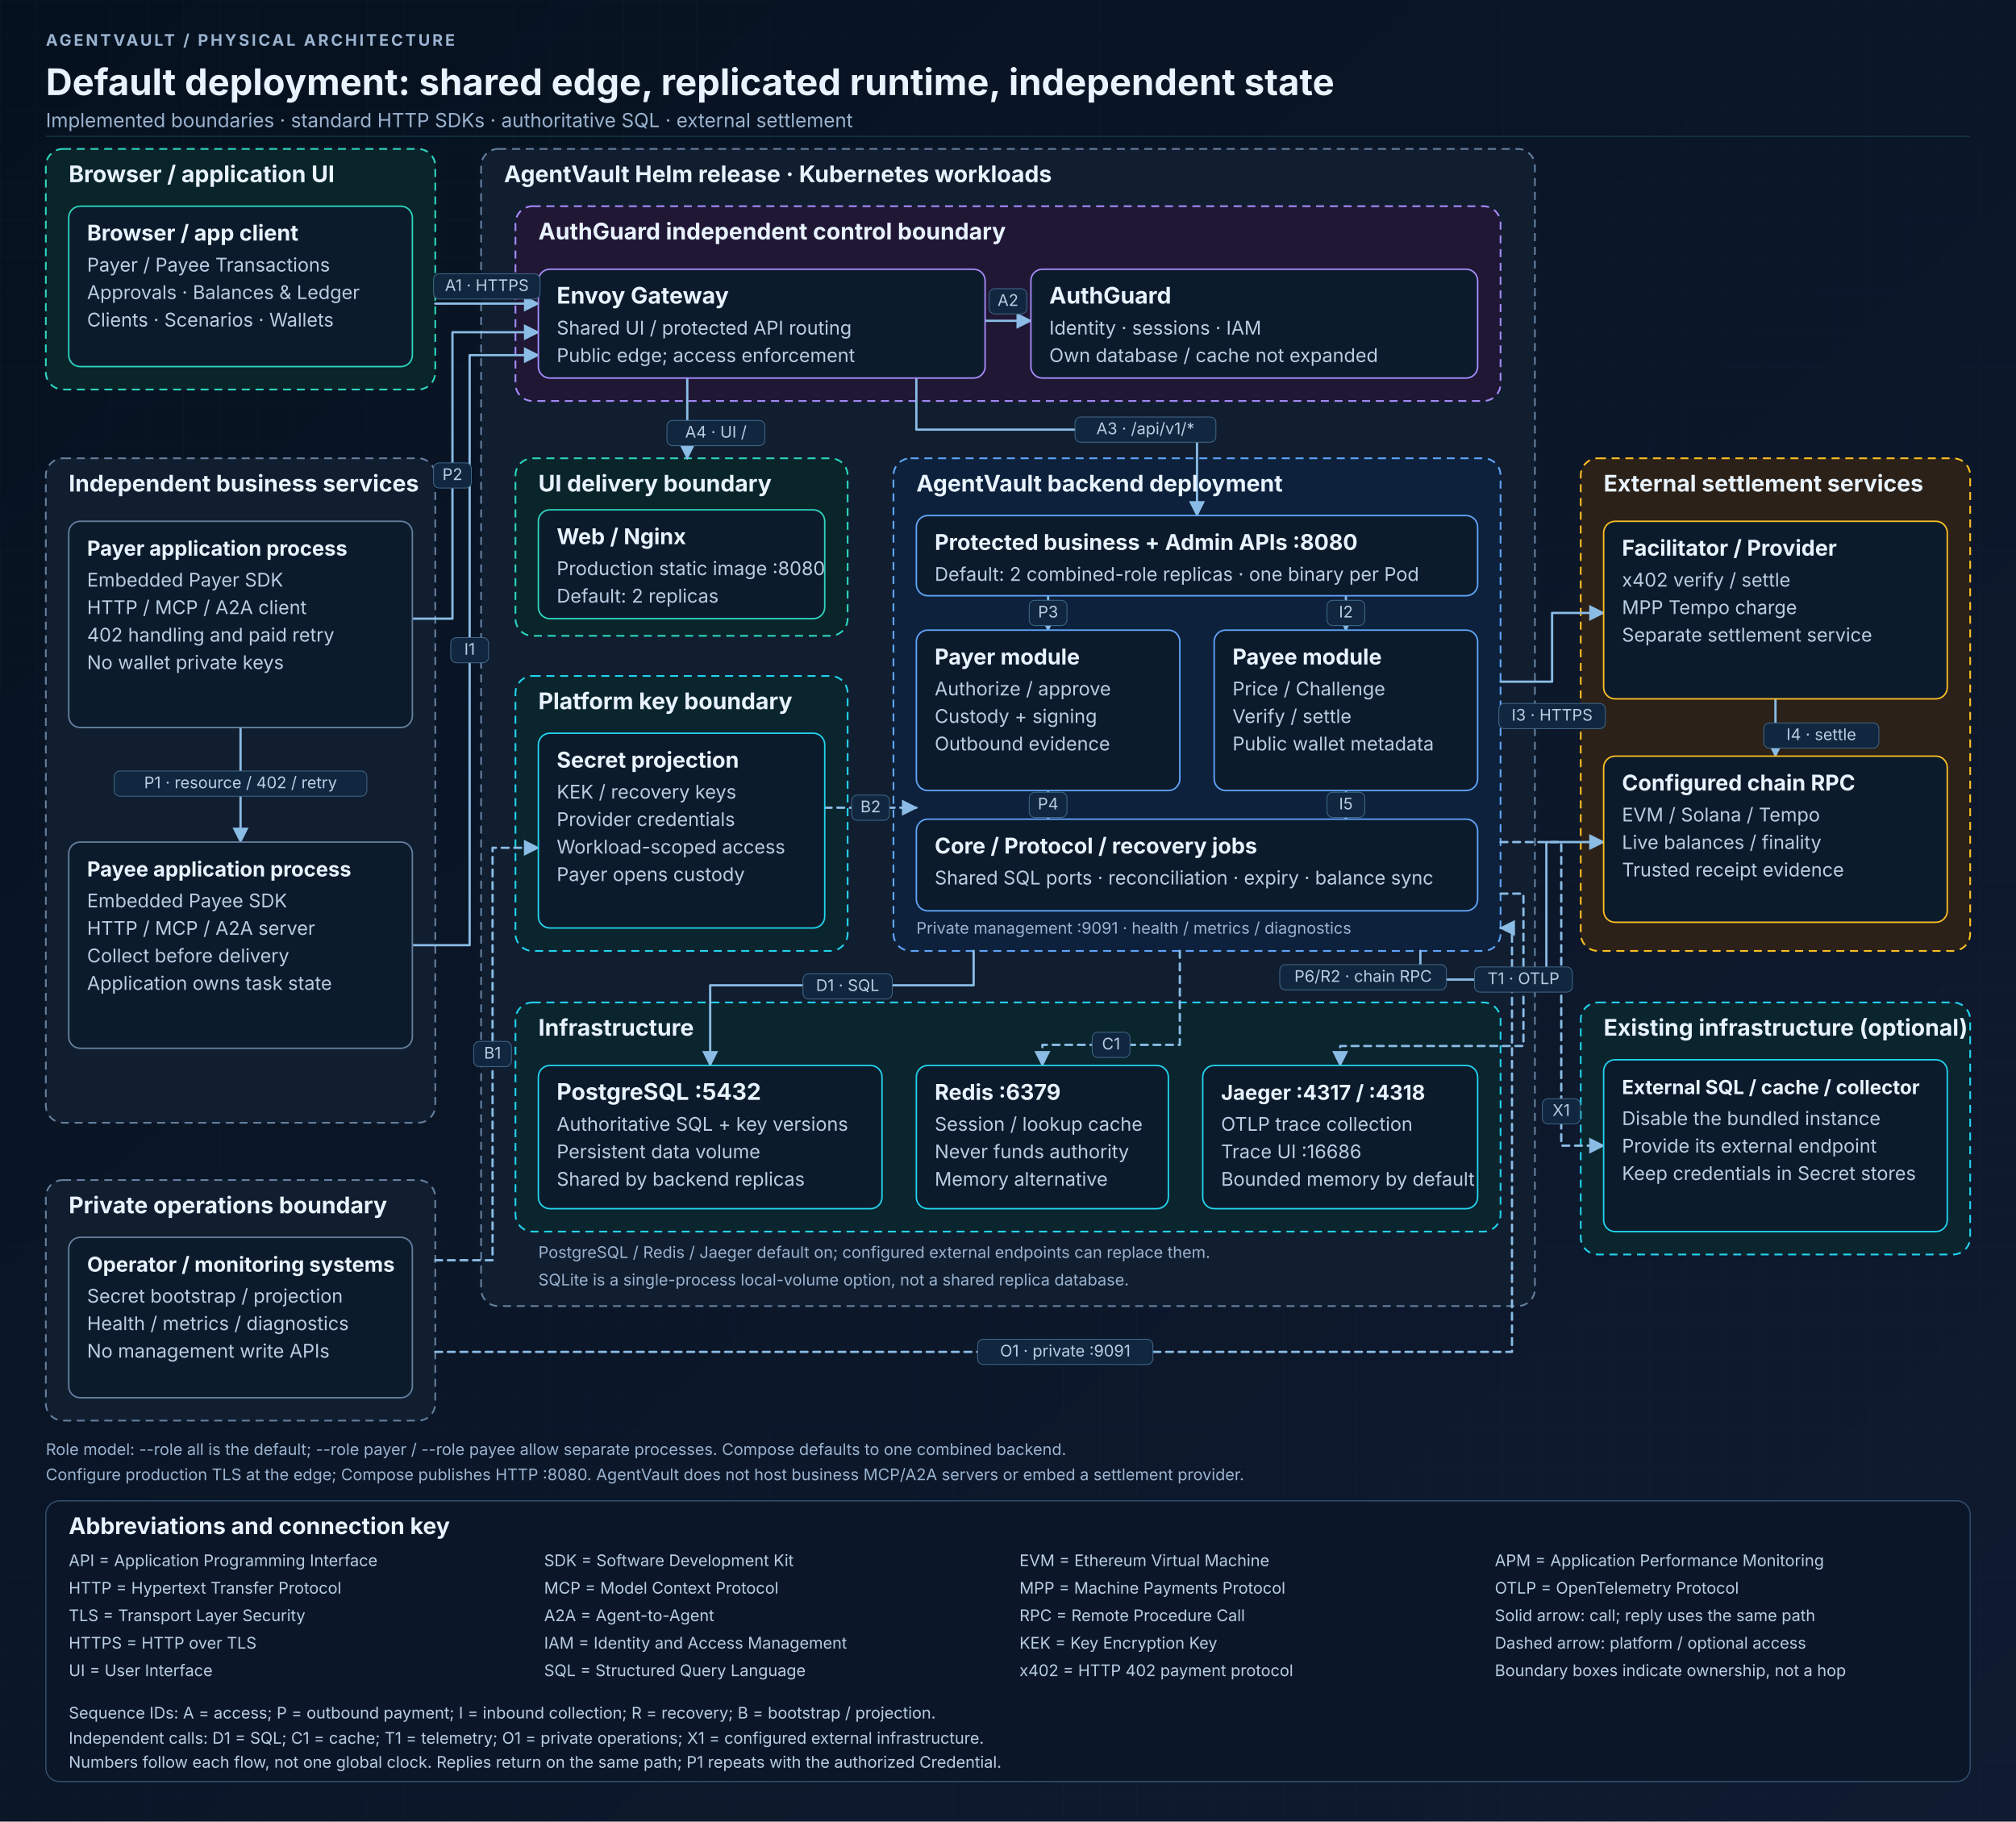
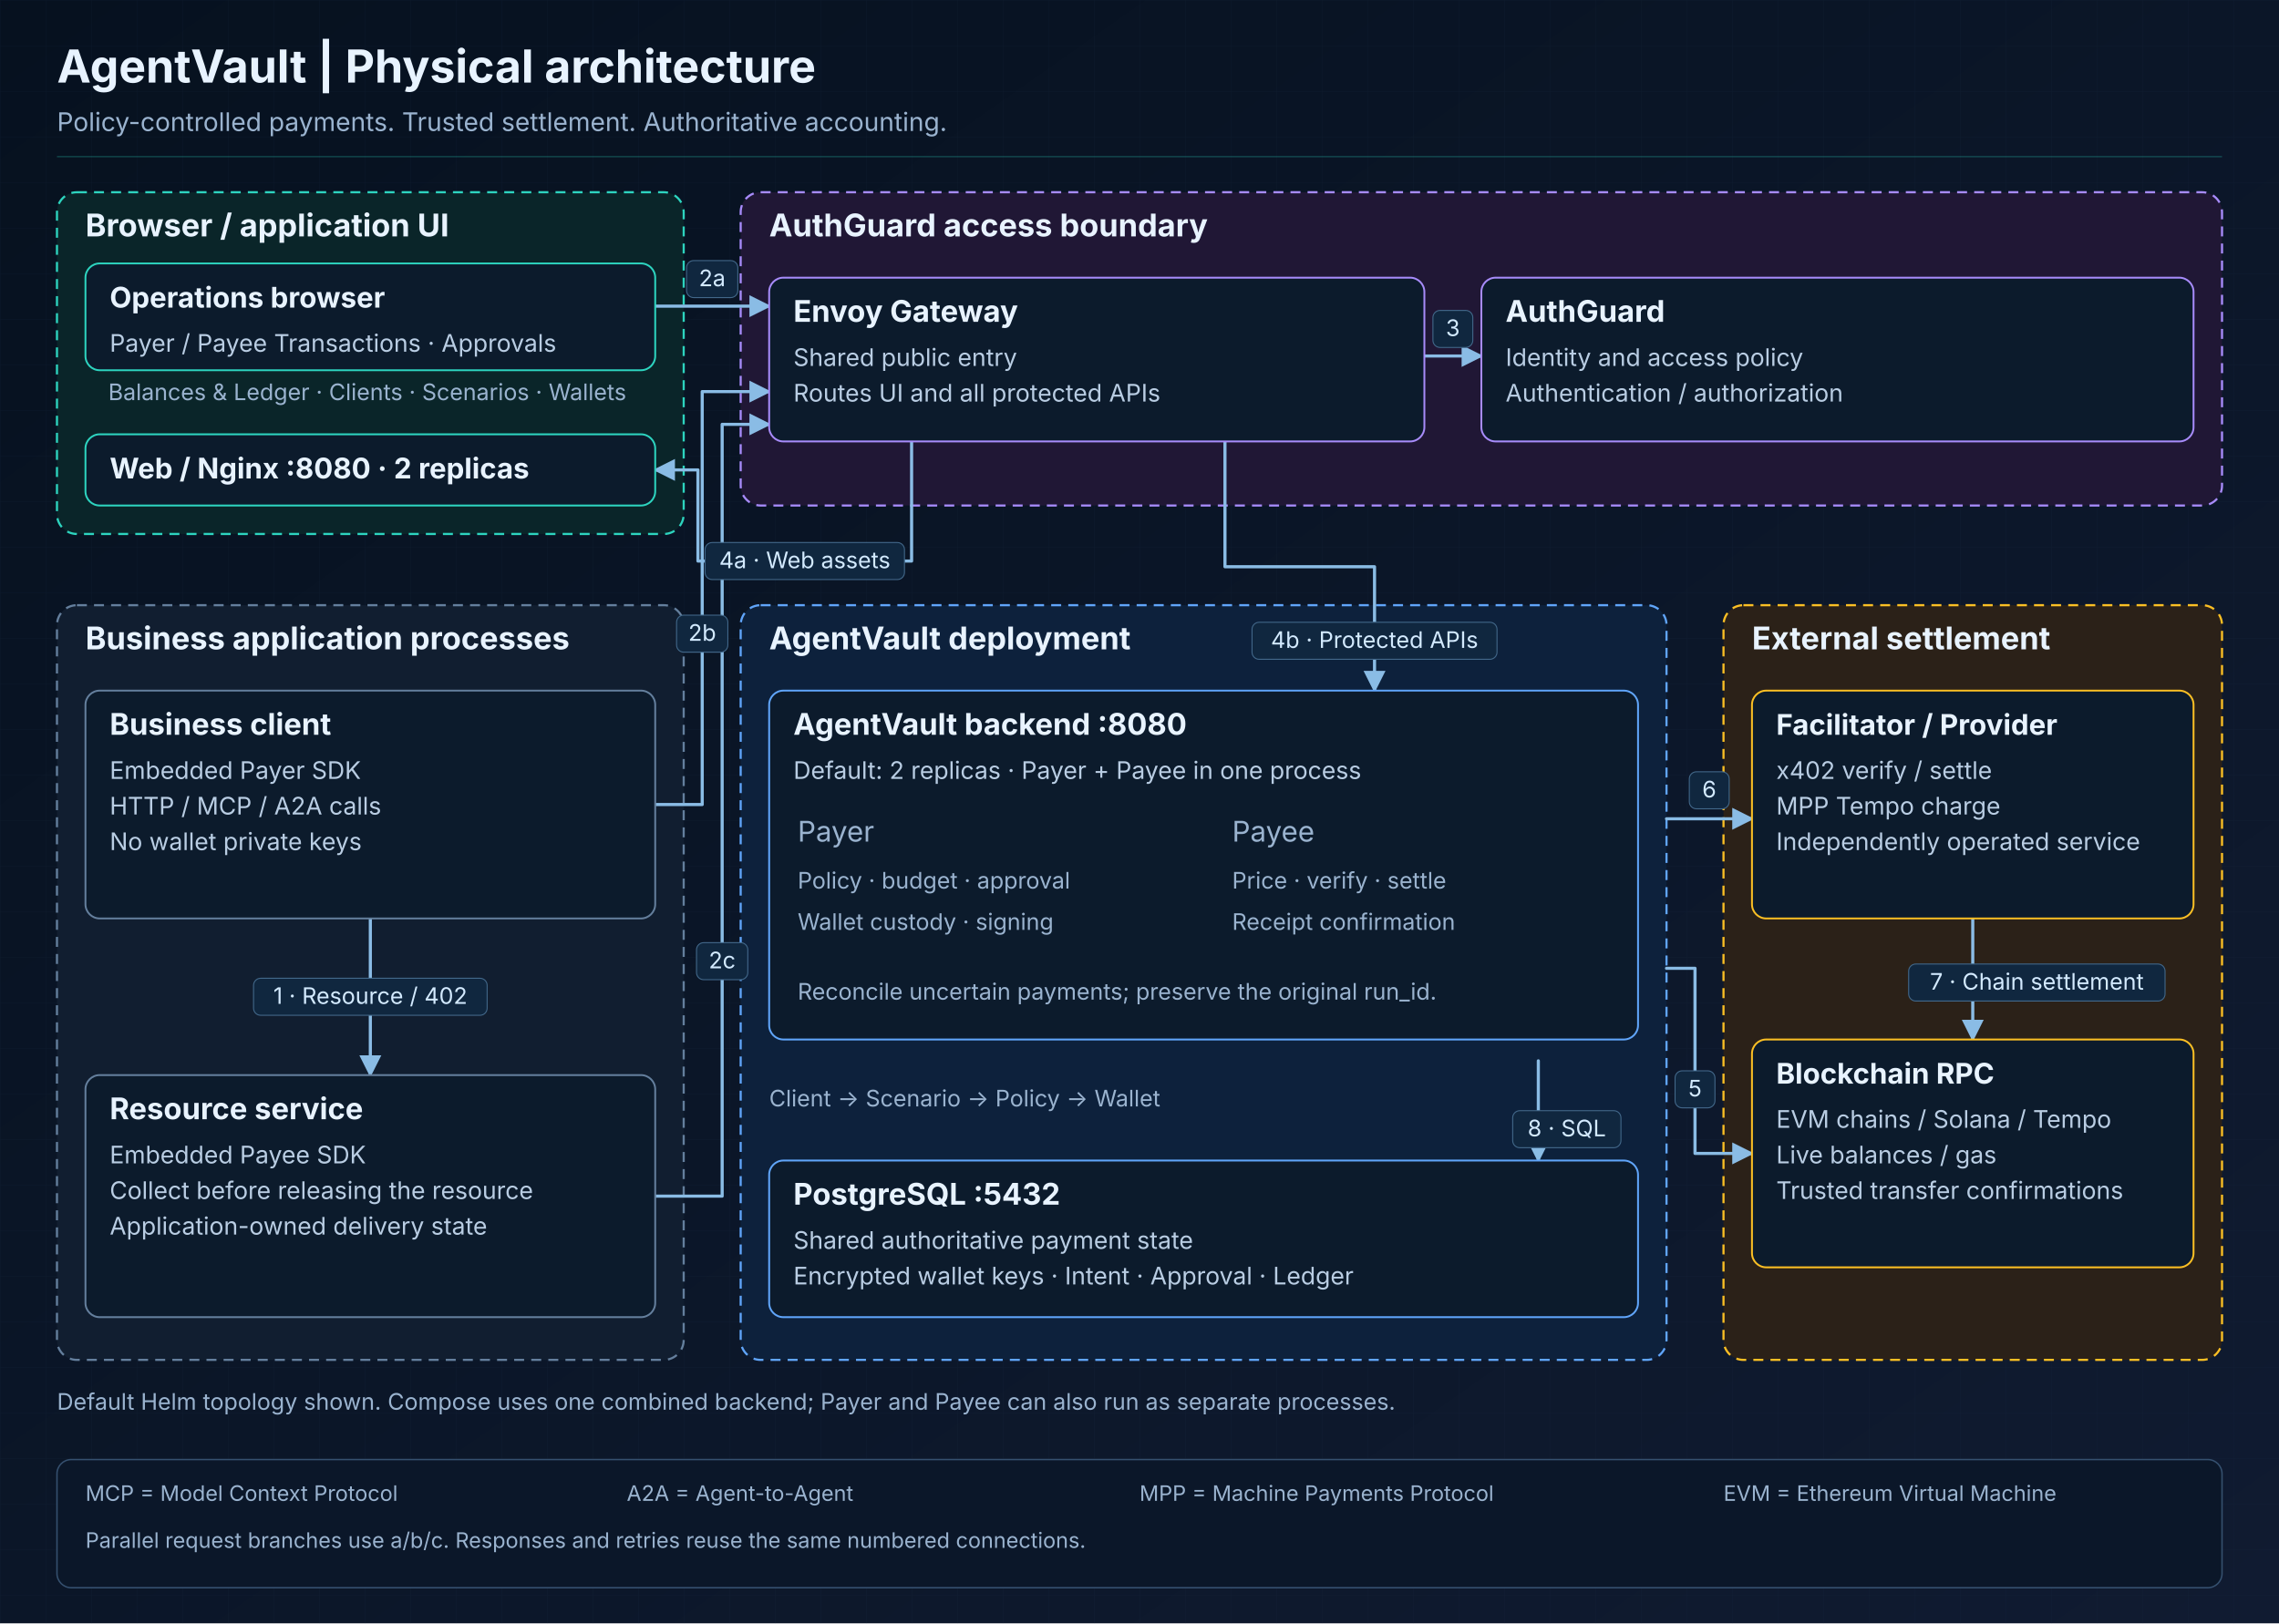
- <svg xmlns="http://www.w3.org/2000/svg" width="1760" height="1590" viewBox="0 0 1760 1590" role="img" aria-labelledby="title desc">
+ <svg xmlns="http://www.w3.org/2000/svg" width="1600" height="1140" viewBox="0 0 1600 1140" role="img" aria-labelledby="title desc">
  <defs>
-     <marker id="arrow" viewBox="0 0 10 10" refX="9" refY="5" markerWidth="7" markerHeight="7" orient="auto-start-reverse">
-       <path d="M 0 0 L 10 5 L 0 10 z" fill="#8abce5" />
+     <marker id="arrow" viewBox="0 0 10 10" refX="9" refY="5" markerWidth="7" markerHeight="7" orient="auto">
+       <path d="M0 0L10 5L0 10Z" fill="#8abce5" />
    </marker>
    <linearGradient id="backdrop" x2="1" y2="1">
      <stop stop-color="#06111f" />
      <stop offset="1" stop-color="#101b31" />
    </linearGradient>
    <pattern id="grid" width="32" height="32" patternUnits="userSpaceOnUse">
      <path d="M32 0H0V32" fill="none" stroke="#20354b" stroke-opacity="0.22" stroke-width="0.6" />
    </pattern>
  </defs>
-   <style>text{font-family:Inter,"Segoe UI",Arial,sans-serif;fill:#e8f3ff}.eyebrow{font-size:14px;font-weight:700;letter-spacing:2px;fill:#9ab3cf}.title{font-size:32px;font-weight:750}.subtitle{font-size:17px;fill:#9ab3cf}.zone-title{font-size:20px;font-weight:700}.card-title{font-size:20px;font-weight:700}.body{font-size:16.5px;fill:#b9cde3}.small{font-size:14px;fill:#9ab3cf}.edge{fill:none;stroke:#8abce5;stroke-width:2;stroke-linejoin:round;stroke-linecap:round;marker-end:url(#arrow)}.dashed{stroke-dasharray:6 5}.edge-label{font-size:14px;fill:#b9cde3}.glossary{font-size:14px;fill:#b9cde3}</style>
-   <rect width="1760" height="1590" fill="url(#backdrop)" />
-   <rect width="1760" height="1590" fill="url(#grid)" />
-   <path d="M40 119H1720" stroke="#2dd4bf" stroke-opacity="0.2" />
-   <text x="40" y="40" class="eyebrow">AGENTVAULT / PHYSICAL ARCHITECTURE</text>
-   <text x="40" y="83" class="title">Default deployment: shared edge, replicated runtime, independent state</text>
-   <text x="40" y="111" class="subtitle">Implemented boundaries · standard HTTP SDKs · authoritative SQL · external settlement</text>
+   <style>text{font-family:Inter,"Segoe UI",Arial,sans-serif;fill:#e8f3ff}.title{font-size:32px;font-weight:750}.subtitle{font-size:18px;fill:#9ab3cf}.zone-title{font-size:22px;font-weight:700}.card-title{font-weight:700}.body{font-size:17px;fill:#b9cde3}.note{fill:#9ab3cf}.call-label{font-size:16px;fill:#d3eaff}.edge{fill:none;stroke:#8abce5;stroke-width:2.2;stroke-linejoin:round;stroke-linecap:round;marker-end:url(#arrow)}</style>
+   <rect width="1600" height="1140" fill="url(#backdrop)" />
+   <rect width="1600" height="1140" fill="url(#grid)" />
+   <text x="40" y="58" class="title">AgentVault | Physical architecture</text>
+   <text x="40" y="92" class="subtitle">Policy-controlled payments. Trusted settlement. Authoritative accounting.</text>
+   <path d="M40 110H1560" stroke="#2dd4bf" stroke-opacity="0.25" />
  <g id="boundaries">
-     <g id="browser-control" data-boundary="browser-control">
-       <rect x="40" y="130" width="340" height="210" rx="15" fill="#0a2529" stroke="#2dd4bf" stroke-width="1.5" stroke-dasharray="7 5" />
+     <g id="ui" data-boundary="ui">
+       <rect x="40" y="135" width="440" height="240" rx="14" fill="#0a2529" stroke="#2dd4bf" stroke-width="1.5" stroke-dasharray="7 5" />
    </g>
-     <g id="deployment" data-boundary="deployment">
-       <rect x="420" y="130" width="920" height="1010" rx="15" fill="#111e30" stroke="#647f9d" stroke-width="1.5" stroke-dasharray="7 5" />
+     <g id="authguard" data-boundary="authguard">
+       <rect x="520" y="135" width="1040" height="220" rx="14" fill="#201735" stroke="#a78bfa" stroke-width="1.5" stroke-dasharray="7 5" />
    </g>
-     <g id="authguard-control" data-boundary="authguard-control">
-       <rect x="450" y="180" width="860" height="170" rx="15" fill="#201735" stroke="#a78bfa" stroke-width="1.5" stroke-dasharray="7 5" />
+     <g id="applications" data-boundary="applications">
+       <rect x="40" y="425" width="440" height="530" rx="14" fill="#111e30" stroke="#647f9d" stroke-width="1.5" stroke-dasharray="7 5" />
    </g>
-     <g id="ui-delivery" data-boundary="ui-delivery">
-       <rect x="450" y="400" width="290" height="155" rx="15" fill="#0a2529" stroke="#2dd4bf" stroke-width="1.5" stroke-dasharray="7 5" />
+     <g id="runtime" data-boundary="runtime">
+       <rect x="520" y="425" width="650" height="530" rx="14" fill="#0d213c" stroke="#60a5fa" stroke-width="1.5" stroke-dasharray="7 5" />
    </g>
-     <g id="agentvault-runtime" data-boundary="agentvault-runtime">
-       <rect x="780" y="400" width="530" height="430" rx="15" fill="#0d213c" stroke="#60a5fa" stroke-width="1.5" stroke-dasharray="7 5" />
-     </g>
-     <g id="secret-projection" data-boundary="secret-projection">
-       <rect x="450" y="590" width="290" height="240" rx="15" fill="#0b252e" stroke="#22d3ee" stroke-width="1.5" stroke-dasharray="7 5" />
-     </g>
-     <g id="business-applications" data-boundary="business-applications">
-       <rect x="40" y="400" width="340" height="580" rx="15" fill="#111e30" stroke="#647f9d" stroke-width="1.5" stroke-dasharray="7 5" />
-     </g>
-     <g id="external-settlement" data-boundary="external-settlement">
-       <rect x="1380" y="400" width="340" height="430" rx="15" fill="#2b2118" stroke="#fbbf24" stroke-width="1.5" stroke-dasharray="7 5" />
-     </g>
-     <g id="shared-infrastructure" data-boundary="shared-infrastructure">
-       <rect x="450" y="875" width="860" height="200" rx="15" fill="#0b252e" stroke="#22d3ee" stroke-width="1.5" stroke-dasharray="7 5" />
-     </g>
-     <g id="external-infrastructure" data-boundary="external-infrastructure">
-       <rect x="1380" y="875" width="340" height="220" rx="15" fill="#0b252e" stroke="#22d3ee" stroke-width="1.5" stroke-dasharray="7 5" />
-     </g>
-     <g id="operations" data-boundary="operations">
-       <rect x="40" y="1030" width="340" height="210" rx="15" fill="#111e30" stroke="#647f9d" stroke-width="1.5" stroke-dasharray="7 5" />
+     <g id="settlement" data-boundary="settlement">
+       <rect x="1210" y="425" width="350" height="530" rx="14" fill="#2b2118" stroke="#fbbf24" stroke-width="1.5" stroke-dasharray="7 5" />
    </g>
  </g>
  <g id="connections">
-     <path class="edge" data-call="A1" d="M 380 265 L 470 265" />
-     <path class="edge" data-call="A2" d="M 860 280 L 900 280" />
-     <path class="edge" data-call="A4" d="M 600 330 L 600 400" />
-     <path class="edge" data-call="A3" d="M 800 330 L 800 375 L 1045 375 L 1045 450" />
-     <path class="edge" data-call="P3" d="M 915 520 L 915 550" />
-     <path class="edge" data-call="I2" d="M 1175 520 L 1175 550" />
-     <path class="edge" data-call="P4" d="M 915 690 L 915 715" />
-     <path class="edge" data-call="I5" d="M 1175 690 L 1175 715" />
-     <path class="edge dashed" data-call="B2" d="M 720 705 L 800 705" />
-     <path class="edge" data-call="P1" d="M 210 635 L 210 735" />
-     <path class="edge" data-call="P2" d="M 360 540 L 395 540 L 395 290 L 470 290" />
-     <path class="edge" data-call="I1" d="M 360 825 L 410 825 L 410 310 L 470 310" />
-     <path class="edge" data-call="I3" d="M 1310 595 L 1355 595 L 1355 535 L 1400 535" />
-     <path class="edge" data-call="I4" d="M 1550 610 L 1550 660" />
-     <path class="edge" data-call="P6/R2" d="M 1240 830 L 1240 855 L 1350 855 L 1350 735 L 1400 735" />
-     <path class="edge" data-call="D1" d="M 850 830 L 850 860 L 620 860 L 620 930" />
-     <path class="edge dashed" data-call="C1" d="M 1030 830 L 1030 912 L 910 912 L 910 930" />
-     <path class="edge dashed" data-call="T1" d="M 1310 780 L 1330 780 L 1330 913 L 1170 913 L 1170 930" />
-     <path class="edge dashed" data-call="X1" d="M 1310 735 L 1363 735 L 1363 1000 L 1400 1000" />
-     <path class="edge dashed" data-call="B1" d="M 380 1100 L 430 1100 L 430 740 L 470 740" />
-     <path class="edge dashed" data-call="O1" d="M 380 1180 L 1320 1180 L 1320 810 L 1310 810" />
+     <path class="edge" data-call="1" d="M 260 645 L 260 755" />
+     <path class="edge" data-call="2a" d="M 460 215 L 540 215" />
+     <path class="edge" data-call="2b" d="M 460 565 L 493 565 L 493 275 L 540 275" />
+     <path class="edge" data-call="2c" d="M 460 840 L 507 840 L 507 298 L 540 298" />
+     <path class="edge" data-call="3" d="M 1000 250 L 1040 250" />
+     <path class="edge" data-call="4a" d="M 640 310 L 640 394 L 490 394 L 490 330 L 460 330" />
+     <path class="edge" data-call="4b" d="M 860 310 L 860 398 L 965 398 L 965 485" />
+     <path class="edge" data-call="5" d="M 1170 680 L 1190 680 L 1190 810 L 1230 810" />
+     <path class="edge" data-call="6" d="M 1170 575 L 1230 575" />
+     <path class="edge" data-call="7" d="M 1385 645 L 1385 730" />
+     <path class="edge" data-call="8" d="M 1080 745 L 1080 815" />
  </g>
  <g id="components-and-labels">
-     <text x="60" y="159" class="zone-title">Browser / application UI</text>
-     <g id="browser" data-component="browser" data-box="60,180,300,140">
-       <rect x="60" y="180" width="300" height="140" rx="10" fill="#0c1b2c" stroke="#2dd4bf" stroke-width="1.3" />
-       <text x="76" y="210" class="card-title" style="font-size:19px">Browser / app client</text>
-       <text x="76" y="237" class="body">Payer / Payee Transactions</text>
-       <text x="76" y="261" class="body">Approvals · Balances &amp; Ledger</text>
-       <text x="76" y="285" class="body">Clients · Scenarios · Wallets</text>
+     <text x="60" y="166" class="zone-title">Browser / application UI</text>
+     <g id="browser" data-component="browser" data-box="60,185,400,75">
+       <rect x="60" y="185" width="400" height="75" rx="10" fill="#0c1b2c" stroke="#2dd4bf" stroke-width="1.3" />
+       <text x="77" y="216" class="card-title" style="font-size:20px">Operations browser</text>
+       <text x="77" y="247" class="body">Payer / Payee Transactions · Approvals</text>
    </g>
-     <text x="440" y="159" class="zone-title">AgentVault Helm release · Kubernetes workloads</text>
-     <text x="470" y="209" class="zone-title">AuthGuard independent control boundary</text>
-     <g id="envoy-gateway" data-component="envoy-gateway" data-box="470,235,390,95">
-       <rect x="470" y="235" width="390" height="95" rx="10" fill="#0c1b2c" stroke="#a78bfa" stroke-width="1.3" />
-       <text x="486" y="265" class="card-title" style="font-size:20px">Envoy Gateway</text>
-       <text x="486" y="292" class="body">Shared UI / protected API routing</text>
-       <text x="486" y="316" class="body">Public edge; access enforcement</text>
+     <text x="76" y="281" class="note" style="font-size:16px">Balances &amp; Ledger · Clients · Scenarios · Wallets</text>
+     <g id="web" data-component="web" data-box="60,305,400,50">
+       <rect x="60" y="305" width="400" height="50" rx="10" fill="#0c1b2c" stroke="#2dd4bf" stroke-width="1.3" />
+       <text x="77" y="336" class="card-title" style="font-size:20px">Web / Nginx :8080 · 2 replicas</text>
    </g>
-     <g id="authguard" data-component="authguard" data-box="900,235,390,95">
-       <rect x="900" y="235" width="390" height="95" rx="10" fill="#0c1b2c" stroke="#a78bfa" stroke-width="1.3" />
-       <text x="916" y="265" class="card-title" style="font-size:20px">AuthGuard</text>
-       <text x="916" y="292" class="body">Identity · sessions · IAM</text>
-       <text x="916" y="316" class="body">Own database / cache not expanded</text>
+     <text x="540" y="166" class="zone-title">AuthGuard access boundary</text>
+     <g id="gateway" data-component="gateway" data-box="540,195,460,115">
+       <rect x="540" y="195" width="460" height="115" rx="10" fill="#0c1b2c" stroke="#a78bfa" stroke-width="1.3" />
+       <text x="557" y="226" class="card-title" style="font-size:21px">Envoy Gateway</text>
+       <text x="557" y="257" class="body">Shared public entry</text>
+       <text x="557" y="282" class="body">Routes UI and all protected APIs</text>
    </g>
-     <g class="connection-label" data-call-label="A1">
-       <rect x="378.5" y="239" width="93.0" height="22" rx="5" fill="#10273f" stroke="#42688a" stroke-width="0.7" />
-       <text x="425" y="254" text-anchor="middle" class="edge-label">A1 · HTTPS</text>
+     <g id="identity" data-component="identity" data-box="1040,195,500,115">
+       <rect x="1040" y="195" width="500" height="115" rx="10" fill="#0c1b2c" stroke="#a78bfa" stroke-width="1.3" />
+       <text x="1057" y="226" class="card-title" style="font-size:21px">AuthGuard</text>
+       <text x="1057" y="257" class="body">Identity and access policy</text>
+       <text x="1057" y="282" class="body">Authentication / authorization</text>
    </g>
-     <g class="connection-label" data-call-label="A2">
-       <rect x="863.5" y="252" width="33.0" height="22" rx="5" fill="#10273f" stroke="#42688a" stroke-width="0.7" />
-       <text x="880" y="267" text-anchor="middle" class="edge-label">A2</text>
+     <text x="60" y="456" class="zone-title">Business application processes</text>
+     <g id="payer-sdk" data-component="payer-sdk" data-box="60,485,400,160">
+       <rect x="60" y="485" width="400" height="160" rx="10" fill="#0c1b2c" stroke="#647f9d" stroke-width="1.3" />
+       <text x="77" y="516" class="card-title" style="font-size:21px">Business client</text>
+       <text x="77" y="547" class="body">Embedded Payer SDK</text>
+       <text x="77" y="572" class="body">HTTP / MCP / A2A calls</text>
+       <text x="77" y="597" class="body">No wallet private keys</text>
    </g>
-     <text x="470" y="429" class="zone-title">UI delivery boundary</text>
-     <g id="web-deployment" data-component="web-deployment" data-box="470,445,250,95">
-       <rect x="470" y="445" width="250" height="95" rx="10" fill="#0c1b2c" stroke="#2dd4bf" stroke-width="1.3" />
-       <text x="486" y="475" class="card-title" style="font-size:19px">Web / Nginx</text>
-       <text x="486" y="502" class="body">Production static image :8080</text>
-       <text x="486" y="526" class="body">Default: 2 replicas</text>
+     <g id="payee-sdk" data-component="payee-sdk" data-box="60,755,400,170">
+       <rect x="60" y="755" width="400" height="170" rx="10" fill="#0c1b2c" stroke="#647f9d" stroke-width="1.3" />
+       <text x="77" y="786" class="card-title" style="font-size:21px">Resource service</text>
+       <text x="77" y="817" class="body">Embedded Payee SDK</text>
+       <text x="77" y="842" class="body">Collect before releasing the resource</text>
+       <text x="77" y="867" class="body">Application-owned delivery state</text>
    </g>
-     <g class="connection-label" data-call-label="A4">
-       <rect x="582.25" y="367" width="85.5" height="22" rx="5" fill="#10273f" stroke="#42688a" stroke-width="0.7" />
-       <text x="625" y="382" text-anchor="middle" class="edge-label">A4 · UI /</text>
+     <text x="540" y="456" class="zone-title">AgentVault deployment</text>
+     <g id="backend" data-component="backend" data-box="540,485,610,245">
+       <rect x="540" y="485" width="610" height="245" rx="10" fill="#0c1b2c" stroke="#60a5fa" stroke-width="1.3" />
+       <text x="557" y="516" class="card-title" style="font-size:21px">AgentVault backend :8080</text>
+       <text x="557" y="547" class="body">Default: 2 replicas · Payer + Payee in one process</text>
    </g>
-     <text x="800" y="429" class="zone-title">AgentVault backend deployment</text>
-     <g id="backend-http" data-component="backend-http" data-box="800,450,490,70">
-       <rect x="800" y="450" width="490" height="70" rx="10" fill="#0c1b2c" stroke="#60a5fa" stroke-width="1.3" />
-       <text x="816" y="480" class="card-title" style="font-size:19px">Protected business + Admin APIs :8080</text>
-       <text x="816" y="507" class="body">Default: 2 combined-role replicas · one binary per Pod</text>
+     <text x="560" y="591" class="note" style="font-size:20px">Payer</text>
+     <text x="865" y="591" class="note" style="font-size:20px">Payee</text>
+     <text x="560" y="624" class="note" style="font-size:16px">Policy · budget · approval</text>
+     <text x="865" y="624" class="note" style="font-size:16px">Price · verify · settle</text>
+     <text x="560" y="653" class="note" style="font-size:16px">Wallet custody · signing</text>
+     <text x="865" y="653" class="note" style="font-size:16px">Receipt confirmation</text>
+     <text x="560" y="702" class="note" style="font-size:16px">Reconcile uncertain payments; preserve the original run_id.</text>
+     <text x="540" y="777" class="note" style="font-size:16px">Client → Scenario → Policy → Wallet</text>
+     <g id="postgres" data-component="postgres" data-box="540,815,610,110">
+       <rect x="540" y="815" width="610" height="110" rx="10" fill="#0c1b2c" stroke="#60a5fa" stroke-width="1.3" />
+       <text x="557" y="846" class="card-title" style="font-size:21px">PostgreSQL :5432</text>
+       <text x="557" y="877" class="body">Shared authoritative payment state</text>
+       <text x="557" y="902" class="body">Encrypted wallet keys · Intent · Approval · Ledger</text>
    </g>
-     <g class="connection-label" data-call-label="A3">
-       <rect x="938.5" y="364" width="123.0" height="22" rx="5" fill="#10273f" stroke="#42688a" stroke-width="0.7" />
-       <text x="1000" y="379" text-anchor="middle" class="edge-label">A3 · /api/v1/*</text>
+     <text x="1230" y="456" class="zone-title">External settlement</text>
+     <g id="provider" data-component="provider" data-box="1230,485,310,160">
+       <rect x="1230" y="485" width="310" height="160" rx="10" fill="#0c1b2c" stroke="#fbbf24" stroke-width="1.3" />
+       <text x="1247" y="516" class="card-title" style="font-size:20px">Facilitator / Provider</text>
+       <text x="1247" y="547" class="body">x402 verify / settle</text>
+       <text x="1247" y="572" class="body">MPP Tempo charge</text>
+       <text x="1247" y="597" class="body">Independently operated service</text>
    </g>
-     <g id="payer-module" data-component="payer-module" data-box="800,550,230,140">
-       <rect x="800" y="550" width="230" height="140" rx="10" fill="#0c1b2c" stroke="#60a5fa" stroke-width="1.3" />
-       <text x="816" y="580" class="card-title" style="font-size:19px">Payer module</text>
-       <text x="816" y="607" class="body">Authorize / approve</text>
-       <text x="816" y="631" class="body">Custody + signing</text>
-       <text x="816" y="655" class="body">Outbound evidence</text>
+     <g id="chain" data-component="chain" data-box="1230,730,310,160">
+       <rect x="1230" y="730" width="310" height="160" rx="10" fill="#0c1b2c" stroke="#fbbf24" stroke-width="1.3" />
+       <text x="1247" y="761" class="card-title" style="font-size:20px">Blockchain RPC</text>
+       <text x="1247" y="792" class="body">EVM chains / Solana / Tempo</text>
+       <text x="1247" y="817" class="body">Live balances / gas</text>
+       <text x="1247" y="842" class="body">Trusted transfer confirmations</text>
    </g>
-     <g id="payee-module" data-component="payee-module" data-box="1060,550,230,140">
-       <rect x="1060" y="550" width="230" height="140" rx="10" fill="#0c1b2c" stroke="#60a5fa" stroke-width="1.3" />
-       <text x="1076" y="580" class="card-title" style="font-size:19px">Payee module</text>
-       <text x="1076" y="607" class="body">Price / Challenge</text>
-       <text x="1076" y="631" class="body">Verify / settle</text>
-       <text x="1076" y="655" class="body">Public wallet metadata</text>
+     <g data-call-label="1">
+       <rect x="178.0" y="687" width="164" height="26" rx="5" fill="#10273f" stroke="#42688a" stroke-width="0.7" />
+       <text x="260" y="705" text-anchor="middle" class="call-label">1 · Resource / 402</text>
    </g>
-     <g class="connection-label" data-call-label="P3">
-       <rect x="898.5" y="524.0" width="33.0" height="22" rx="5" fill="#10273f" stroke="#42688a" stroke-width="0.7" />
-       <text x="915.0" y="539.0" text-anchor="middle" class="edge-label">P3</text>
+     <g data-call-label="2a">
+       <rect x="482.0" y="183" width="36" height="26" rx="5" fill="#10273f" stroke="#42688a" stroke-width="0.7" />
+       <text x="500" y="201" text-anchor="middle" class="call-label">2a</text>
    </g>
-     <g class="connection-label" data-call-label="I2">
-       <rect x="1158.5" y="524.0" width="33.0" height="22" rx="5" fill="#10273f" stroke="#42688a" stroke-width="0.7" />
-       <text x="1175.0" y="539.0" text-anchor="middle" class="edge-label">I2</text>
+     <g data-call-label="2b">
+       <rect x="475.0" y="432" width="36" height="26" rx="5" fill="#10273f" stroke="#42688a" stroke-width="0.7" />
+       <text x="493" y="450" text-anchor="middle" class="call-label">2b</text>
    </g>
-     <g id="shared-runtime" data-component="shared-runtime" data-box="800,715,490,80">
-       <rect x="800" y="715" width="490" height="80" rx="10" fill="#0c1b2c" stroke="#60a5fa" stroke-width="1.3" />
-       <text x="816" y="745" class="card-title" style="font-size:19px">Core / Protocol / recovery jobs</text>
-       <text x="816" y="772" class="body">Shared SQL ports · reconciliation · expiry · balance sync</text>
+     <g data-call-label="2c">
+       <rect x="489.0" y="662" width="36" height="26" rx="5" fill="#10273f" stroke="#42688a" stroke-width="0.7" />
+       <text x="507" y="680" text-anchor="middle" class="call-label">2c</text>
    </g>
-     <g class="connection-label" data-call-label="P4">
-       <rect x="898.5" y="691.5" width="33.0" height="22" rx="5" fill="#10273f" stroke="#42688a" stroke-width="0.7" />
-       <text x="915.0" y="706.5" text-anchor="middle" class="edge-label">P4</text>
+     <g data-call-label="3">
+       <rect x="1006.0" y="218" width="28" height="26" rx="5" fill="#10273f" stroke="#42688a" stroke-width="0.7" />
+       <text x="1020" y="236" text-anchor="middle" class="call-label">3</text>
    </g>
-     <g class="connection-label" data-call-label="I5">
-       <rect x="1158.5" y="691.5" width="33.0" height="22" rx="5" fill="#10273f" stroke="#42688a" stroke-width="0.7" />
-       <text x="1175.0" y="706.5" text-anchor="middle" class="edge-label">I5</text>
+     <g data-call-label="4a">
+       <rect x="495.0" y="381" width="140" height="26" rx="5" fill="#10273f" stroke="#42688a" stroke-width="0.7" />
+       <text x="565" y="399" text-anchor="middle" class="call-label">4a · Web assets</text>
    </g>
-     <text x="800" y="815" class="small">Private management :9091 · health / metrics / diagnostics</text>
-     <text x="470" y="619" class="zone-title">Platform key boundary</text>
-     <g id="secret-projection-card" data-component="secret-projection-card" data-box="470,640,250,170">
-       <rect x="470" y="640" width="250" height="170" rx="10" fill="#0c1b2c" stroke="#22d3ee" stroke-width="1.3" />
-       <text x="486" y="670" class="card-title" style="font-size:19px">Secret projection</text>
-       <text x="486" y="697" class="body">KEK / recovery keys</text>
-       <text x="486" y="721" class="body">Provider credentials</text>
-       <text x="486" y="745" class="body">Workload-scoped access</text>
-       <text x="486" y="769" class="body">Payer opens custody</text>
+     <g data-call-label="4b">
+       <rect x="879.0" y="437" width="172" height="26" rx="5" fill="#10273f" stroke="#42688a" stroke-width="0.7" />
+       <text x="965" y="455" text-anchor="middle" class="call-label">4b · Protected APIs</text>
    </g>
-     <g class="connection-label" data-call-label="B2">
-       <rect x="743.5" y="694.0" width="33.0" height="22" rx="5" fill="#10273f" stroke="#42688a" stroke-width="0.7" />
-       <text x="760.0" y="709.0" text-anchor="middle" class="edge-label">B2</text>
+     <g data-call-label="5">
+       <rect x="1176.0" y="752" width="28" height="26" rx="5" fill="#10273f" stroke="#42688a" stroke-width="0.7" />
+       <text x="1190" y="770" text-anchor="middle" class="call-label">5</text>
    </g>
-     <text x="60" y="429" class="zone-title">Independent business services</text>
-     <g id="payer-host" data-component="payer-host" data-box="60,455,300,180">
-       <rect x="60" y="455" width="300" height="180" rx="10" fill="#0c1b2c" stroke="#647f9d" stroke-width="1.3" />
-       <text x="76" y="485" class="card-title" style="font-size:18px">Payer application process</text>
-       <text x="76" y="512" class="body">Embedded Payer SDK</text>
-       <text x="76" y="536" class="body">HTTP / MCP / A2A client</text>
-       <text x="76" y="560" class="body">402 handling and paid retry</text>
-       <text x="76" y="584" class="body">No wallet private keys</text>
+     <g data-call-label="6">
+       <rect x="1186.0" y="542" width="28" height="26" rx="5" fill="#10273f" stroke="#42688a" stroke-width="0.7" />
+       <text x="1200" y="560" text-anchor="middle" class="call-label">6</text>
    </g>
-     <g id="payee-host" data-component="payee-host" data-box="60,735,300,180">
-       <rect x="60" y="735" width="300" height="180" rx="10" fill="#0c1b2c" stroke="#647f9d" stroke-width="1.3" />
-       <text x="76" y="765" class="card-title" style="font-size:18px">Payee application process</text>
-       <text x="76" y="792" class="body">Embedded Payee SDK</text>
-       <text x="76" y="816" class="body">HTTP / MCP / A2A server</text>
-       <text x="76" y="840" class="body">Collect before delivery</text>
-       <text x="76" y="864" class="body">Application owns task state</text>
+     <g data-call-label="7">
+       <rect x="1340.0" y="677" width="180" height="26" rx="5" fill="#10273f" stroke="#42688a" stroke-width="0.7" />
+       <text x="1430" y="695" text-anchor="middle" class="call-label">7 · Chain settlement</text>
    </g>
-     <g class="connection-label" data-call-label="P1">
-       <rect x="99.75" y="673" width="220.5" height="22" rx="5" fill="#10273f" stroke="#42688a" stroke-width="0.7" />
-       <text x="210" y="688" text-anchor="middle" class="edge-label">P1 · resource / 402 / retry</text>
+     <g data-call-label="8">
+       <rect x="1062.0" y="780" width="76" height="26" rx="5" fill="#10273f" stroke="#42688a" stroke-width="0.7" />
+       <text x="1100" y="798" text-anchor="middle" class="call-label">8 · SQL</text>
    </g>
-     <g class="connection-label" data-call-label="P2">
-       <rect x="378.5" y="404.0" width="33.0" height="22" rx="5" fill="#10273f" stroke="#42688a" stroke-width="0.7" />
-       <text x="395.0" y="419.0" text-anchor="middle" class="edge-label">P2</text>
-     </g>
-     <g class="connection-label" data-call-label="I1">
-       <rect x="393.5" y="556.5" width="33.0" height="22" rx="5" fill="#10273f" stroke="#42688a" stroke-width="0.7" />
-       <text x="410.0" y="571.5" text-anchor="middle" class="edge-label">I1</text>
-     </g>
-     <text x="1400" y="429" class="zone-title">External settlement services</text>
-     <g id="provider" data-component="provider" data-box="1400,455,300,155">
-       <rect x="1400" y="455" width="300" height="155" rx="10" fill="#0c1b2c" stroke="#fbbf24" stroke-width="1.3" />
-       <text x="1416" y="485" class="card-title" style="font-size:19px">Facilitator / Provider</text>
-       <text x="1416" y="512" class="body">x402 verify / settle</text>
-       <text x="1416" y="536" class="body">MPP Tempo charge</text>
-       <text x="1416" y="560" class="body">Separate settlement service</text>
-     </g>
-     <g id="chain-nodes" data-component="chain-nodes" data-box="1400,660,300,145">
-       <rect x="1400" y="660" width="300" height="145" rx="10" fill="#0c1b2c" stroke="#fbbf24" stroke-width="1.3" />
-       <text x="1416" y="690" class="card-title" style="font-size:19px">Configured chain RPC</text>
-       <text x="1416" y="717" class="body">EVM / Solana / Tempo</text>
-       <text x="1416" y="741" class="body">Live balances / finality</text>
-       <text x="1416" y="765" class="body">Trusted receipt evidence</text>
-     </g>
-     <g class="connection-label" data-call-label="I3">
-       <rect x="1308.5" y="614" width="93.0" height="22" rx="5" fill="#10273f" stroke="#42688a" stroke-width="0.7" />
-       <text x="1355" y="629" text-anchor="middle" class="edge-label">I3 · HTTPS</text>
-     </g>
-     <g class="connection-label" data-call-label="I4">
-       <rect x="1539.75" y="631" width="100.5" height="22" rx="5" fill="#10273f" stroke="#42688a" stroke-width="0.7" />
-       <text x="1590" y="646" text-anchor="middle" class="edge-label">I4 · settle</text>
-     </g>
-     <g class="connection-label" data-call-label="P6/R2">
-       <rect x="1117.25" y="842" width="145.5" height="22" rx="5" fill="#10273f" stroke="#42688a" stroke-width="0.7" />
-       <text x="1190" y="857" text-anchor="middle" class="edge-label">P6/R2 · chain RPC</text>
-     </g>
-     <text x="470" y="904" class="zone-title">Infrastructure</text>
-     <g id="postgres" data-component="postgres" data-box="470,930,300,125">
-       <rect x="470" y="930" width="300" height="125" rx="10" fill="#0c1b2c" stroke="#22d3ee" stroke-width="1.3" />
-       <text x="486" y="960" class="card-title" style="font-size:20px">PostgreSQL :5432</text>
-       <text x="486" y="987" class="body">Authoritative SQL + key versions</text>
-       <text x="486" y="1011" class="body">Persistent data volume</text>
-       <text x="486" y="1035" class="body">Shared by backend replicas</text>
-     </g>
-     <g id="redis" data-component="redis" data-box="800,930,220,125">
-       <rect x="800" y="930" width="220" height="125" rx="10" fill="#0c1b2c" stroke="#22d3ee" stroke-width="1.3" />
-       <text x="816" y="960" class="card-title" style="font-size:19px">Redis :6379</text>
-       <text x="816" y="987" class="body">Session / lookup cache</text>
-       <text x="816" y="1011" class="body">Never funds authority</text>
-       <text x="816" y="1035" class="body">Memory alternative</text>
-     </g>
-     <g id="jaeger" data-component="jaeger" data-box="1050,930,240,125">
-       <rect x="1050" y="930" width="240" height="125" rx="10" fill="#0c1b2c" stroke="#22d3ee" stroke-width="1.3" />
-       <text x="1066" y="960" class="card-title" style="font-size:18px">Jaeger :4317 / :4318</text>
-       <text x="1066" y="987" class="body">OTLP trace collection</text>
-       <text x="1066" y="1011" class="body">Trace UI :16686</text>
-       <text x="1066" y="1035" class="body">Bounded memory by default</text>
-     </g>
-     <g class="connection-label" data-call-label="D1">
-       <rect x="701.0" y="850" width="78.0" height="22" rx="5" fill="#10273f" stroke="#42688a" stroke-width="0.7" />
-       <text x="740" y="865" text-anchor="middle" class="edge-label">D1 · SQL</text>
-     </g>
-     <g class="connection-label" data-call-label="C1">
-       <rect x="953.5" y="901.0" width="33.0" height="22" rx="5" fill="#10273f" stroke="#42688a" stroke-width="0.7" />
-       <text x="970.0" y="916.0" text-anchor="middle" class="edge-label">C1</text>
-     </g>
-     <g class="connection-label" data-call-label="T1">
-       <rect x="1287.25" y="844" width="85.5" height="22" rx="5" fill="#10273f" stroke="#42688a" stroke-width="0.7" />
-       <text x="1330" y="859" text-anchor="middle" class="edge-label">T1 · OTLP</text>
-     </g>
-     <text x="470" y="1098" class="small">PostgreSQL / Redis / Jaeger default on; configured external endpoints can replace them.</text>
-     <text x="470" y="1122" class="small">SQLite is a single-process local-volume option, not a shared replica database.</text>
-     <text x="1400" y="904" class="zone-title">Existing infrastructure (optional)</text>
-     <g id="external-endpoints" data-component="external-endpoints" data-box="1400,925,300,150">
-       <rect x="1400" y="925" width="300" height="150" rx="10" fill="#0c1b2c" stroke="#22d3ee" stroke-width="1.3" />
-       <text x="1416" y="955" class="card-title" style="font-size:17px">External SQL / cache / collector</text>
-       <text x="1416" y="982" class="body">Disable the bundled instance</text>
-       <text x="1416" y="1006" class="body">Provide its external endpoint</text>
-       <text x="1416" y="1030" class="body">Keep credentials in Secret stores</text>
-     </g>
-     <g class="connection-label" data-call-label="X1">
-       <rect x="1346.5" y="959" width="33.0" height="22" rx="5" fill="#10273f" stroke="#42688a" stroke-width="0.7" />
-       <text x="1363" y="974" text-anchor="middle" class="edge-label">X1</text>
-     </g>
-     <text x="60" y="1059" class="zone-title">Private operations boundary</text>
-     <g id="operations-client" data-component="operations-client" data-box="60,1080,300,140">
-       <rect x="60" y="1080" width="300" height="140" rx="10" fill="#0c1b2c" stroke="#647f9d" stroke-width="1.3" />
-       <text x="76" y="1110" class="card-title" style="font-size:18px">Operator / monitoring systems</text>
-       <text x="76" y="1137" class="body">Secret bootstrap / projection</text>
-       <text x="76" y="1161" class="body">Health / metrics / diagnostics</text>
-       <text x="76" y="1185" class="body">No management write APIs</text>
-     </g>
-     <g class="connection-label" data-call-label="B1">
-       <rect x="413.5" y="909.0" width="33.0" height="22" rx="5" fill="#10273f" stroke="#42688a" stroke-width="0.7" />
-       <text x="430.0" y="924.0" text-anchor="middle" class="edge-label">B1</text>
-     </g>
-     <g class="connection-label" data-call-label="O1">
-       <rect x="853.5" y="1169" width="153.0" height="22" rx="5" fill="#10273f" stroke="#42688a" stroke-width="0.7" />
-       <text x="930" y="1184" text-anchor="middle" class="edge-label">O1 · private :9091</text>
-     </g>
-     <text x="40" y="1270" class="small">Role model: --role all is the default; --role payer / --role payee allow separate processes. Compose defaults to one combined backend.</text>
-     <text x="40" y="1292" class="small">Configure production TLS at the edge; Compose publishes HTTP :8080. AgentVault does not host business MCP/A2A servers or embed a settlement provider.</text>
-     <rect x="40" y="1310" width="1680" height="245" rx="12" fill="#0b1729" stroke="#35506f" />
-     <text x="60" y="1339" class="zone-title">Abbreviations and connection key</text>
-     <text x="60" y="1500" class="glossary">Sequence IDs: A = access; P = outbound payment; I = inbound collection; R = recovery; B = bootstrap / projection.</text>
-     <text x="60" y="1522" class="glossary">Independent calls: D1 = SQL; C1 = cache; T1 = telemetry; O1 = private operations; X1 = configured external infrastructure.</text>
-     <text x="60" y="1543" class="glossary">Numbers follow each flow, not one global clock. Replies return on the same path; P1 repeats with the authorized Credential.</text>
-     <text x="60" y="1367" class="glossary">API = Application Programming Interface</text>
-     <text x="60" y="1391" class="glossary">HTTP = Hypertext Transfer Protocol</text>
-     <text x="60" y="1415" class="glossary">TLS = Transport Layer Security</text>
-     <text x="60" y="1439" class="glossary">HTTPS = HTTP over TLS</text>
-     <text x="60" y="1463" class="glossary">UI = User Interface</text>
-     <text x="475" y="1367" class="glossary">SDK = Software Development Kit</text>
-     <text x="475" y="1391" class="glossary">MCP = Model Context Protocol</text>
-     <text x="475" y="1415" class="glossary">A2A = Agent-to-Agent</text>
-     <text x="475" y="1439" class="glossary">IAM = Identity and Access Management</text>
-     <text x="475" y="1463" class="glossary">SQL = Structured Query Language</text>
-     <text x="890" y="1367" class="glossary">EVM = Ethereum Virtual Machine</text>
-     <text x="890" y="1391" class="glossary">MPP = Machine Payments Protocol</text>
-     <text x="890" y="1415" class="glossary">RPC = Remote Procedure Call</text>
-     <text x="890" y="1439" class="glossary">KEK = Key Encryption Key</text>
-     <text x="890" y="1463" class="glossary">x402 = HTTP 402 payment protocol</text>
-     <text x="1305" y="1367" class="glossary">APM = Application Performance Monitoring</text>
-     <text x="1305" y="1391" class="glossary">OTLP = OpenTelemetry Protocol</text>
-     <text x="1305" y="1415" class="glossary">Solid arrow: call; reply uses the same path</text>
-     <text x="1305" y="1439" class="glossary">Dashed arrow: platform / optional access</text>
-     <text x="1305" y="1463" class="glossary">Boundary boxes indicate ownership, not a hop</text>
+     <text x="40" y="990" class="note" style="font-size:16px">Default Helm topology shown. Compose uses one combined backend; Payer and Payee can also run as separate processes.</text>
+     <rect x="40" y="1025" width="1520" height="90" rx="10" fill="#0b1729" stroke="#35506f" />
+     <text x="60" y="1054" class="note" style="font-size:15px">MCP = Model Context Protocol</text>
+     <text x="440" y="1054" class="note" style="font-size:15px">A2A = Agent-to-Agent</text>
+     <text x="800" y="1054" class="note" style="font-size:15px">MPP = Machine Payments Protocol</text>
+     <text x="1210" y="1054" class="note" style="font-size:15px">EVM = Ethereum Virtual Machine</text>
+     <text x="60" y="1087" class="note" style="font-size:15px">Parallel request branches use a/b/c. Responses and retries reuse the same numbered connections.</text>
  </g>
</svg>
